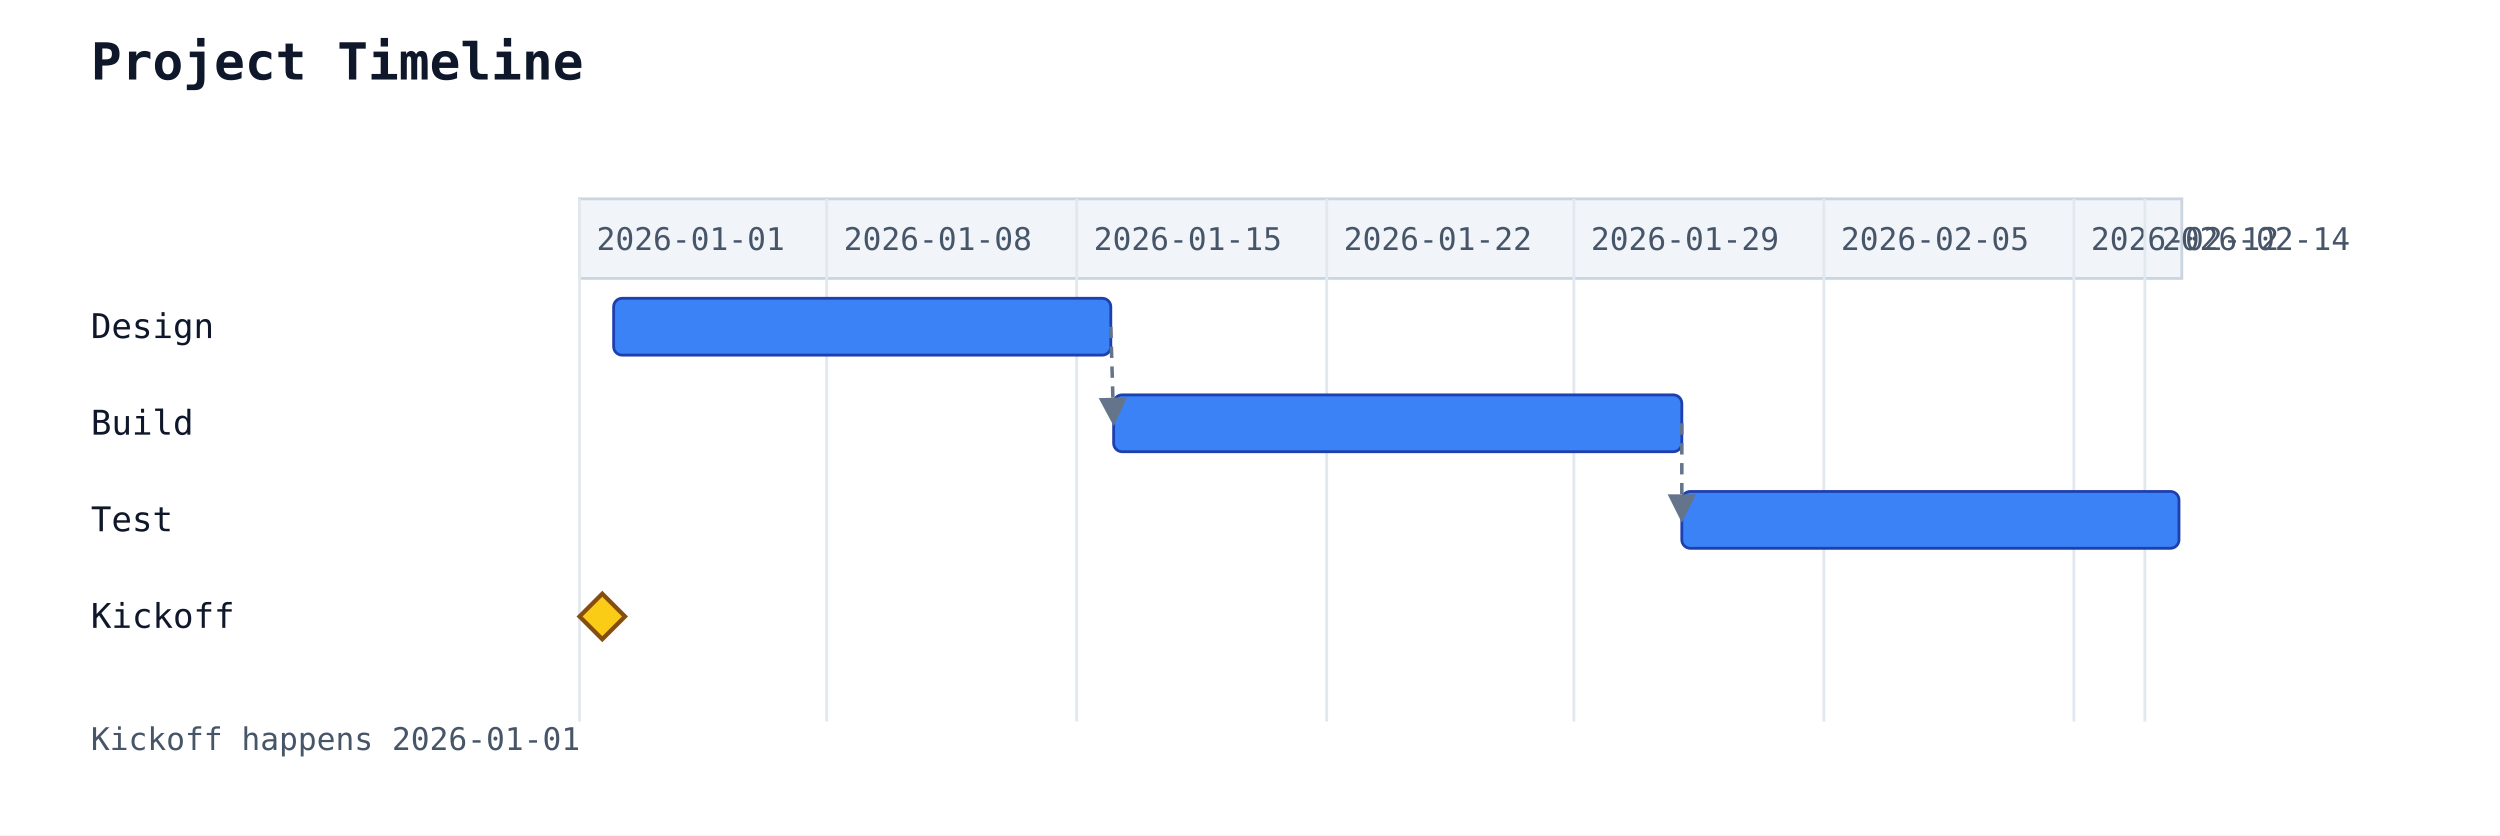
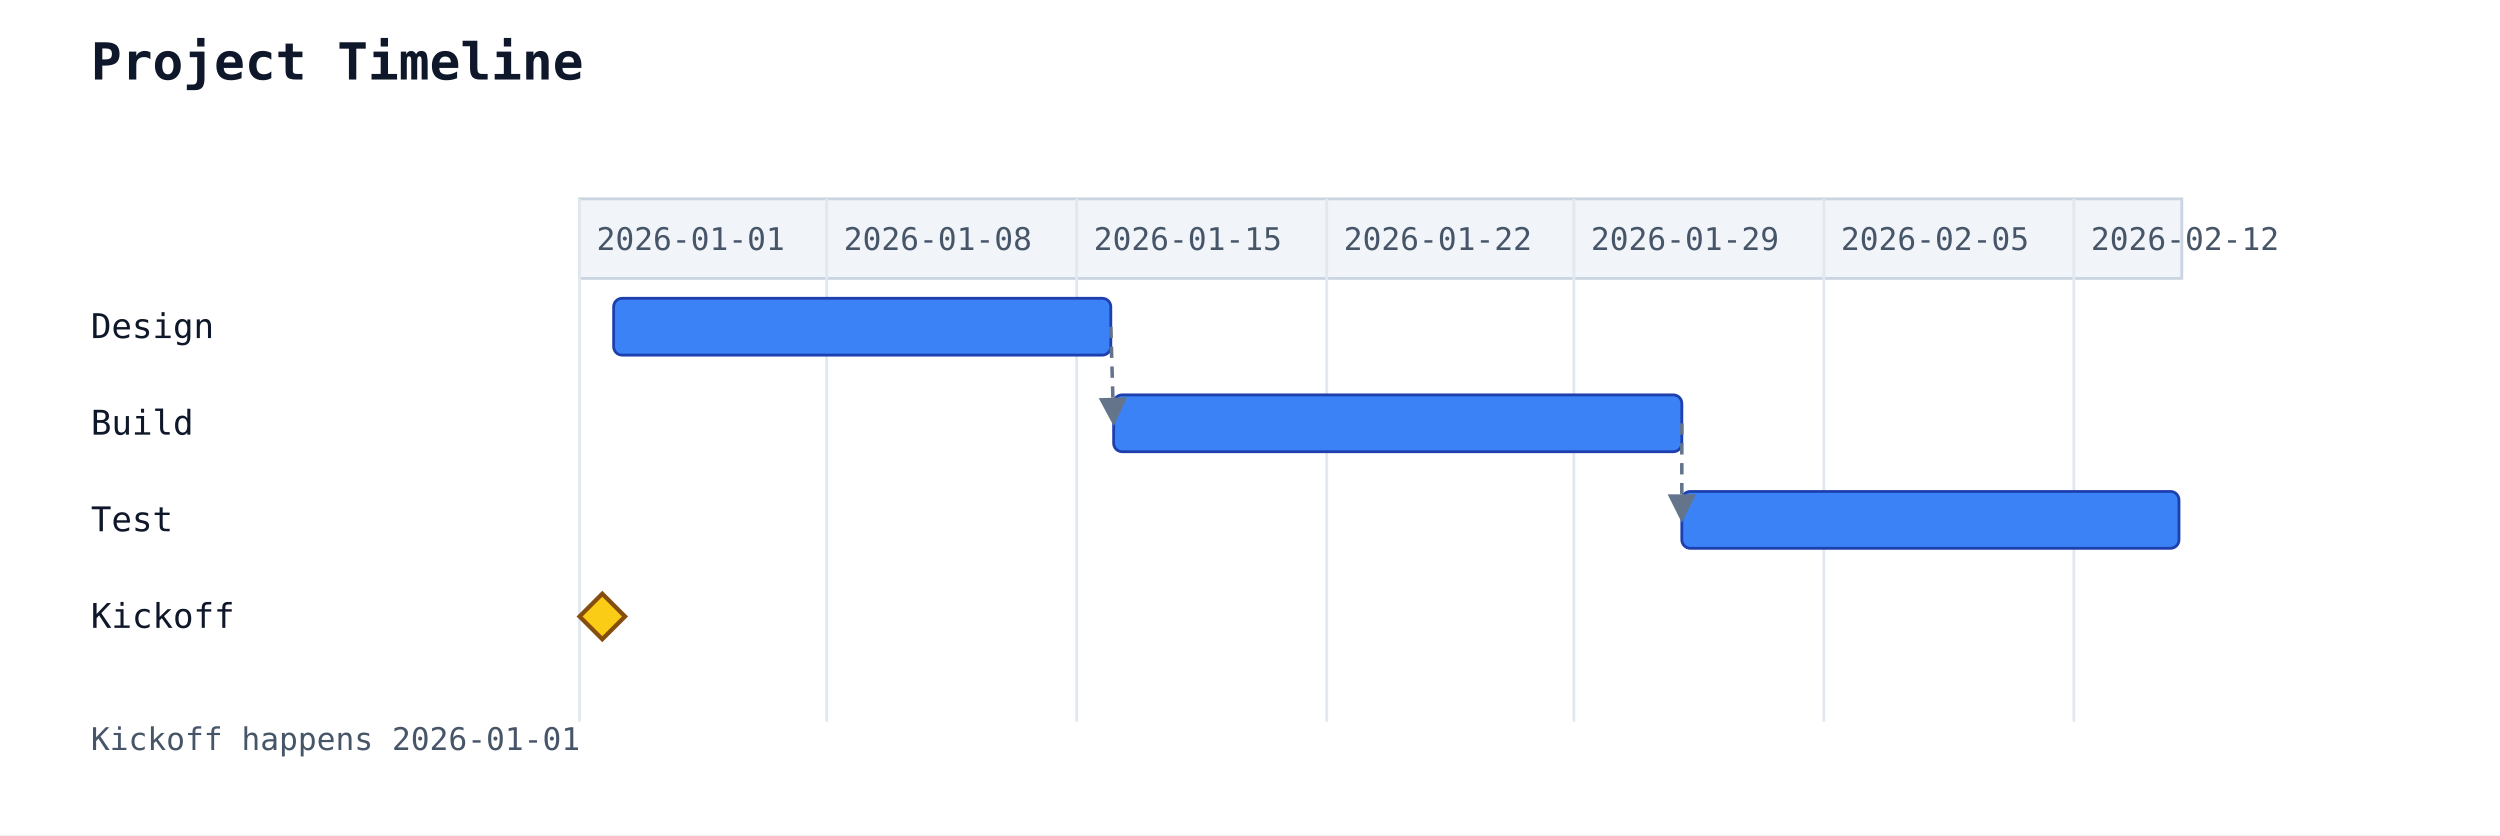
<svg xmlns="http://www.w3.org/2000/svg" width="880" height="294" viewBox="0 0 880 294">
  <rect width="100%" height="100%" fill="white" />
  <text x="32" y="28" font-family="monospace" font-size="18" font-weight="600" fill="#0f172a">Project Timeline</text>
  <rect x="204" y="70" width="564" height="28" fill="#f1f5f9" stroke="#cbd5e1" stroke-width="1" />
  <line x1="204" y1="70" x2="204" y2="254" stroke="#e2e8f0" stroke-width="1" />
  <text class="gantt-scale-tick" data-gantt-tick-day="2026-01-01" x="210" y="88" font-family="monospace" font-size="11" fill="#475569">2026-01-01</text>
  <line x1="291" y1="70" x2="291" y2="254" stroke="#e2e8f0" stroke-width="1" />
  <text class="gantt-scale-tick" data-gantt-tick-day="2026-01-08" x="297" y="88" font-family="monospace" font-size="11" fill="#475569">2026-01-08</text>
  <line x1="379" y1="70" x2="379" y2="254" stroke="#e2e8f0" stroke-width="1" />
  <text class="gantt-scale-tick" data-gantt-tick-day="2026-01-15" x="385" y="88" font-family="monospace" font-size="11" fill="#475569">2026-01-15</text>
  <line x1="467" y1="70" x2="467" y2="254" stroke="#e2e8f0" stroke-width="1" />
  <text class="gantt-scale-tick" data-gantt-tick-day="2026-01-22" x="473" y="88" font-family="monospace" font-size="11" fill="#475569">2026-01-22</text>
  <line x1="554" y1="70" x2="554" y2="254" stroke="#e2e8f0" stroke-width="1" />
  <text class="gantt-scale-tick" data-gantt-tick-day="2026-01-29" x="560" y="88" font-family="monospace" font-size="11" fill="#475569">2026-01-29</text>
  <line x1="642" y1="70" x2="642" y2="254" stroke="#e2e8f0" stroke-width="1" />
  <text class="gantt-scale-tick" data-gantt-tick-day="2026-02-05" x="648" y="88" font-family="monospace" font-size="11" fill="#475569">2026-02-05</text>
  <line x1="730" y1="70" x2="730" y2="254" stroke="#e2e8f0" stroke-width="1" />
  <text class="gantt-scale-tick" data-gantt-tick-day="2026-02-12" x="736" y="88" font-family="monospace" font-size="11" fill="#475569">2026-02-12</text>
-   <line x1="755" y1="70" x2="755" y2="254" stroke="#e2e8f0" stroke-width="1" />
-   <text class="gantt-scale-tick" data-gantt-tick-day="2026-02-14" x="761" y="88" font-family="monospace" font-size="11" fill="#475569">2026-02-14</text>
  <text x="32" y="119" font-family="monospace" font-size="12" fill="#0f172a">Design</text>
  <rect class="gantt-task" data-gantt-start="2026-01-02" data-gantt-workload="14" data-gantt-duration="14" data-gantt-resources="" data-gantt-load="" x="216" y="105" width="175" height="20" rx="3" ry="3" fill="#3b82f6" stroke="#1e40af" stroke-width="1" />
  <text x="32" y="153" font-family="monospace" font-size="12" fill="#0f172a">Build</text>
  <rect class="gantt-task" data-gantt-start="2026-01-16" data-gantt-workload="14" data-gantt-duration="14" data-gantt-resources="" data-gantt-load="" x="392" y="139" width="200" height="20" rx="3" ry="3" fill="#3b82f6" stroke="#1e40af" stroke-width="1" />
  <text x="32" y="187" font-family="monospace" font-size="12" fill="#0f172a">Test</text>
  <rect class="gantt-task" data-gantt-start="2026-02-01" data-gantt-workload="14" data-gantt-duration="14" data-gantt-resources="" data-gantt-load="" x="592" y="173" width="175" height="20" rx="3" ry="3" fill="#3b82f6" stroke="#1e40af" stroke-width="1" />
  <text x="32" y="221" font-family="monospace" font-size="12" fill="#0f172a">Kickoff</text>
  <polygon class="gantt-milestone" points="212,209 220,217 212,225 204,217" fill="#facc15" stroke="#854d0e" stroke-width="1.5" />
  <line class="gantt-dependency gantt-dependency-requires" data-gantt-from="Design" data-gantt-to="Build" x1="391" y1="115" x2="392" y2="149" stroke="#64748b" stroke-width="1.25" stroke-dasharray="4 3" marker-end="url(#gantt-arrow)" />
  <line class="gantt-dependency gantt-dependency-requires" data-gantt-from="Build" data-gantt-to="Test" x1="592" y1="149" x2="592" y2="183" stroke="#64748b" stroke-width="1.25" stroke-dasharray="4 3" marker-end="url(#gantt-arrow)" />
  <defs>
    <marker id="gantt-arrow" viewBox="0 0 10 10" refX="9" refY="5" markerWidth="8" markerHeight="8" orient="auto-start-reverse">
      <path d="M0,0 L10,5 L0,10 z" fill="#64748b" />
    </marker>
  </defs>
  <text x="32" y="264" font-family="monospace" font-size="11" fill="#475569">Kickoff happens 2026-01-01</text>
</svg>
